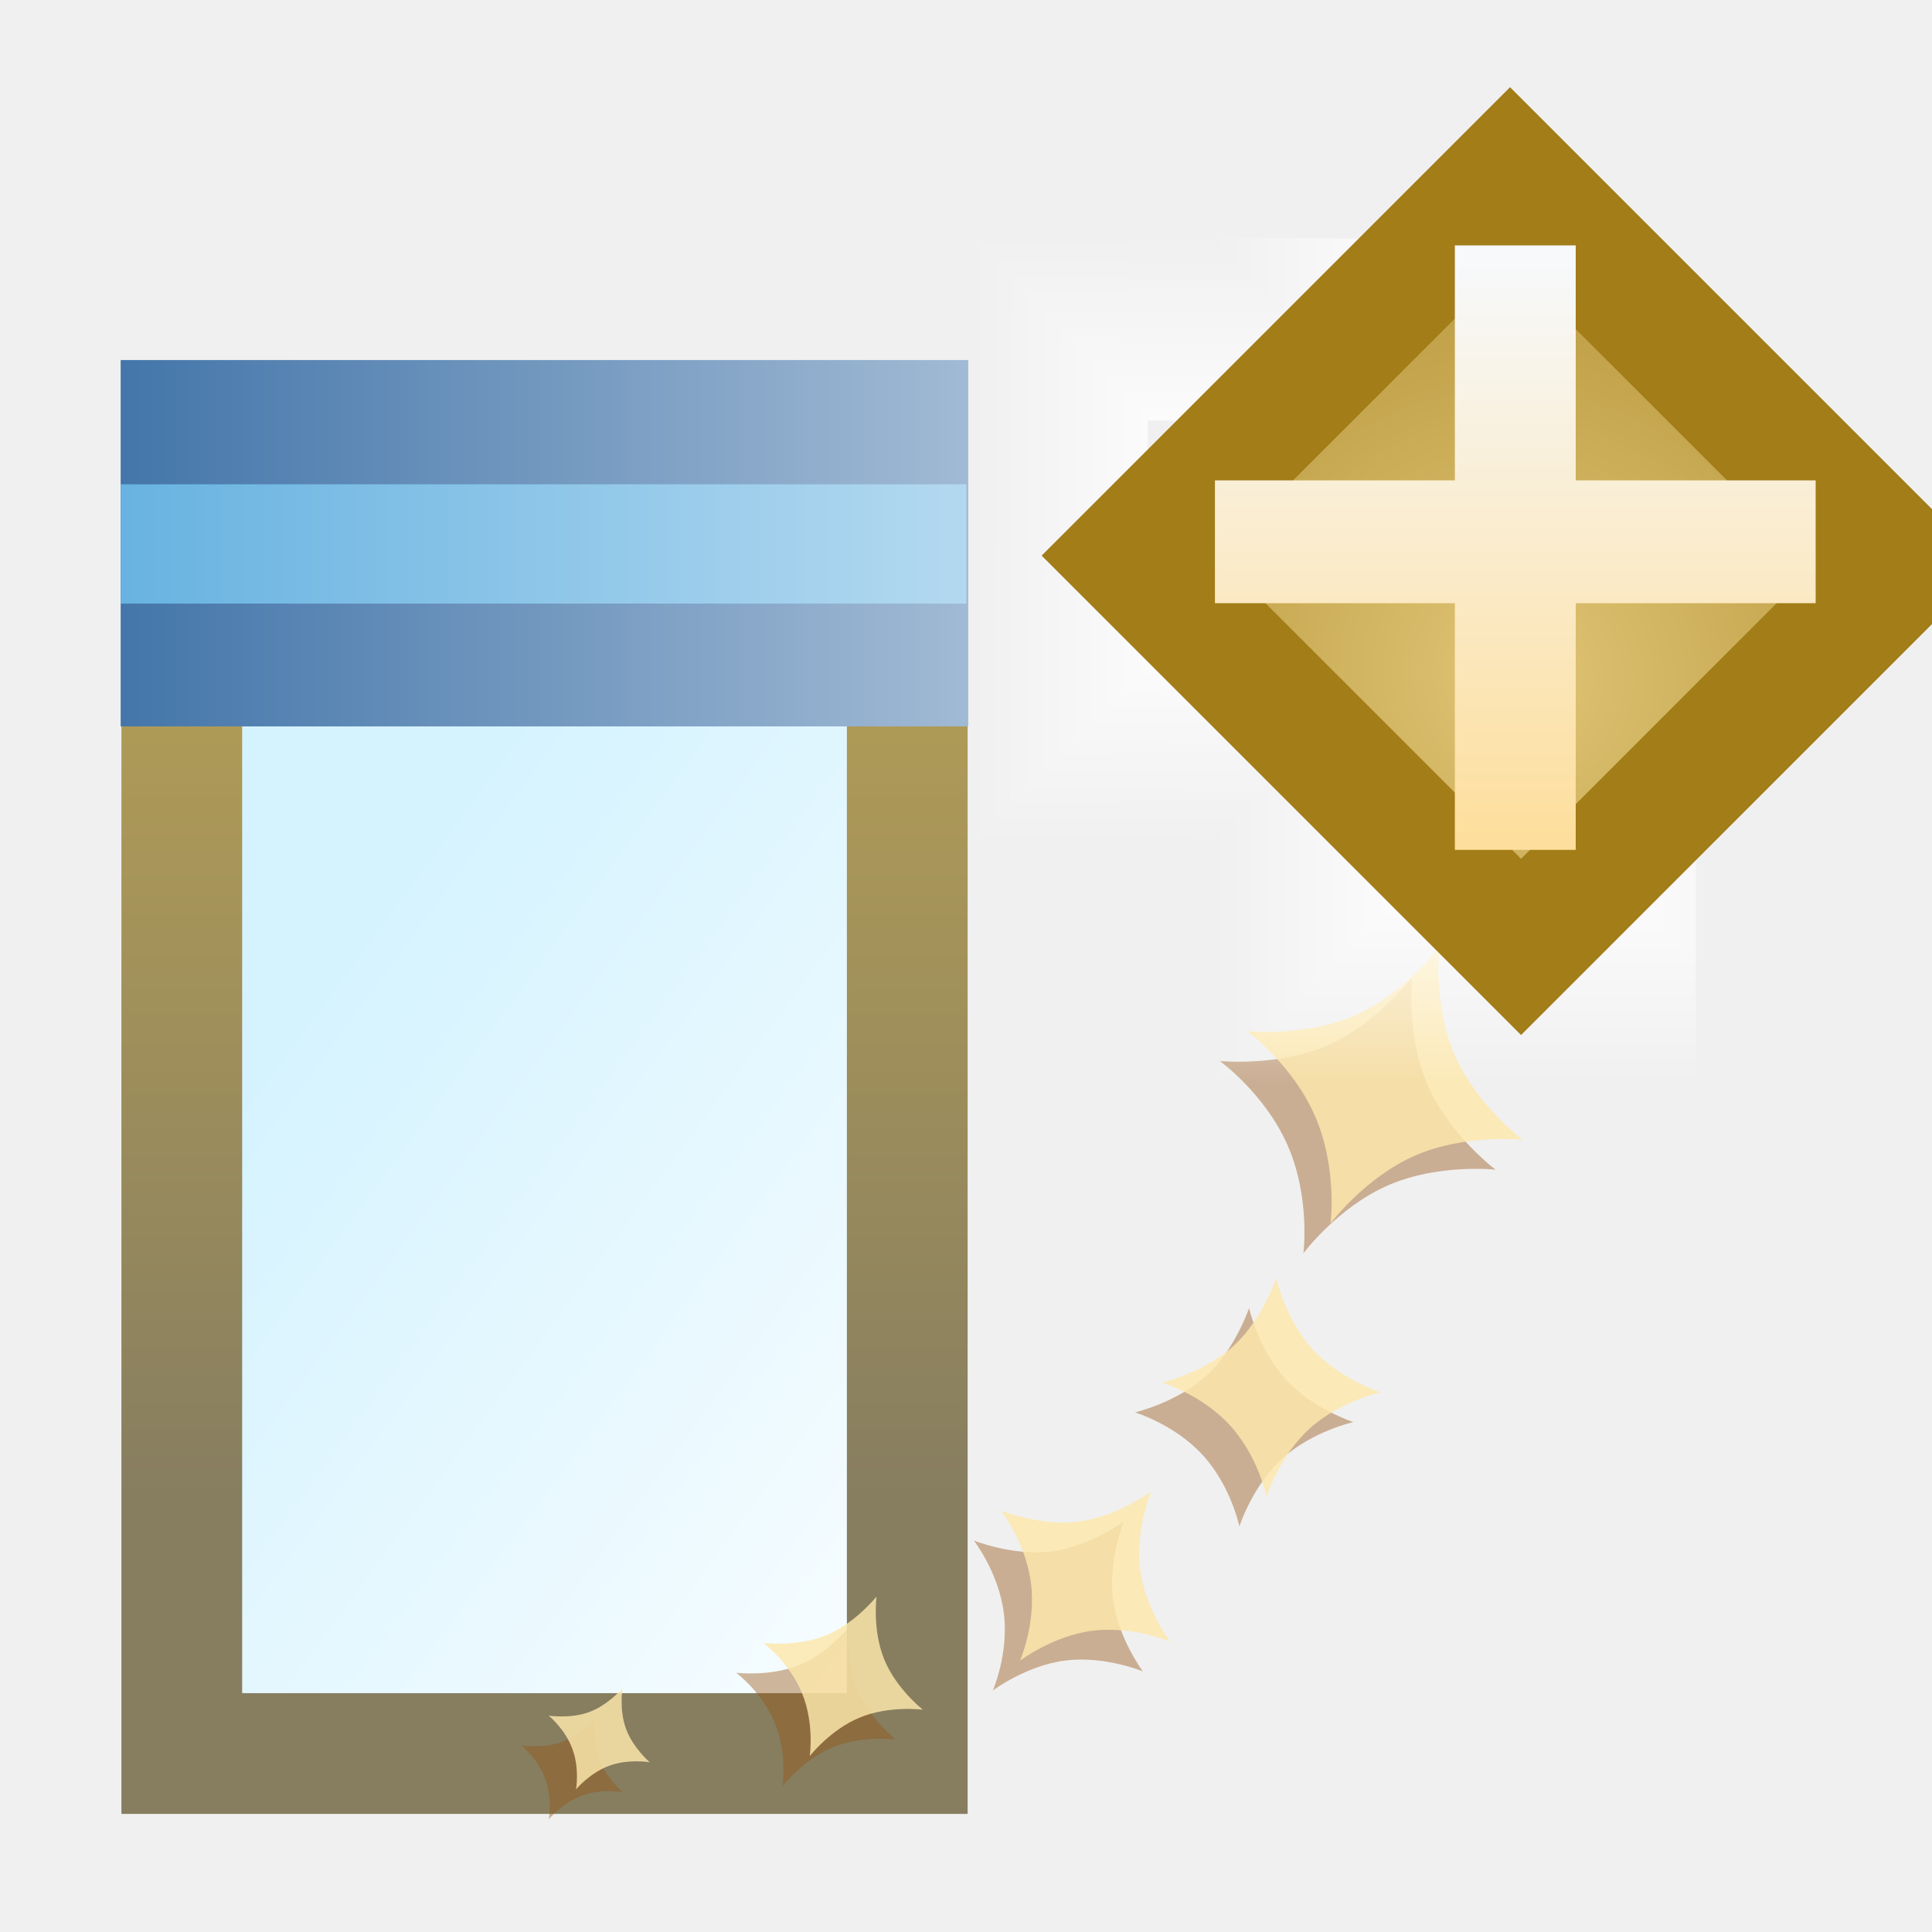
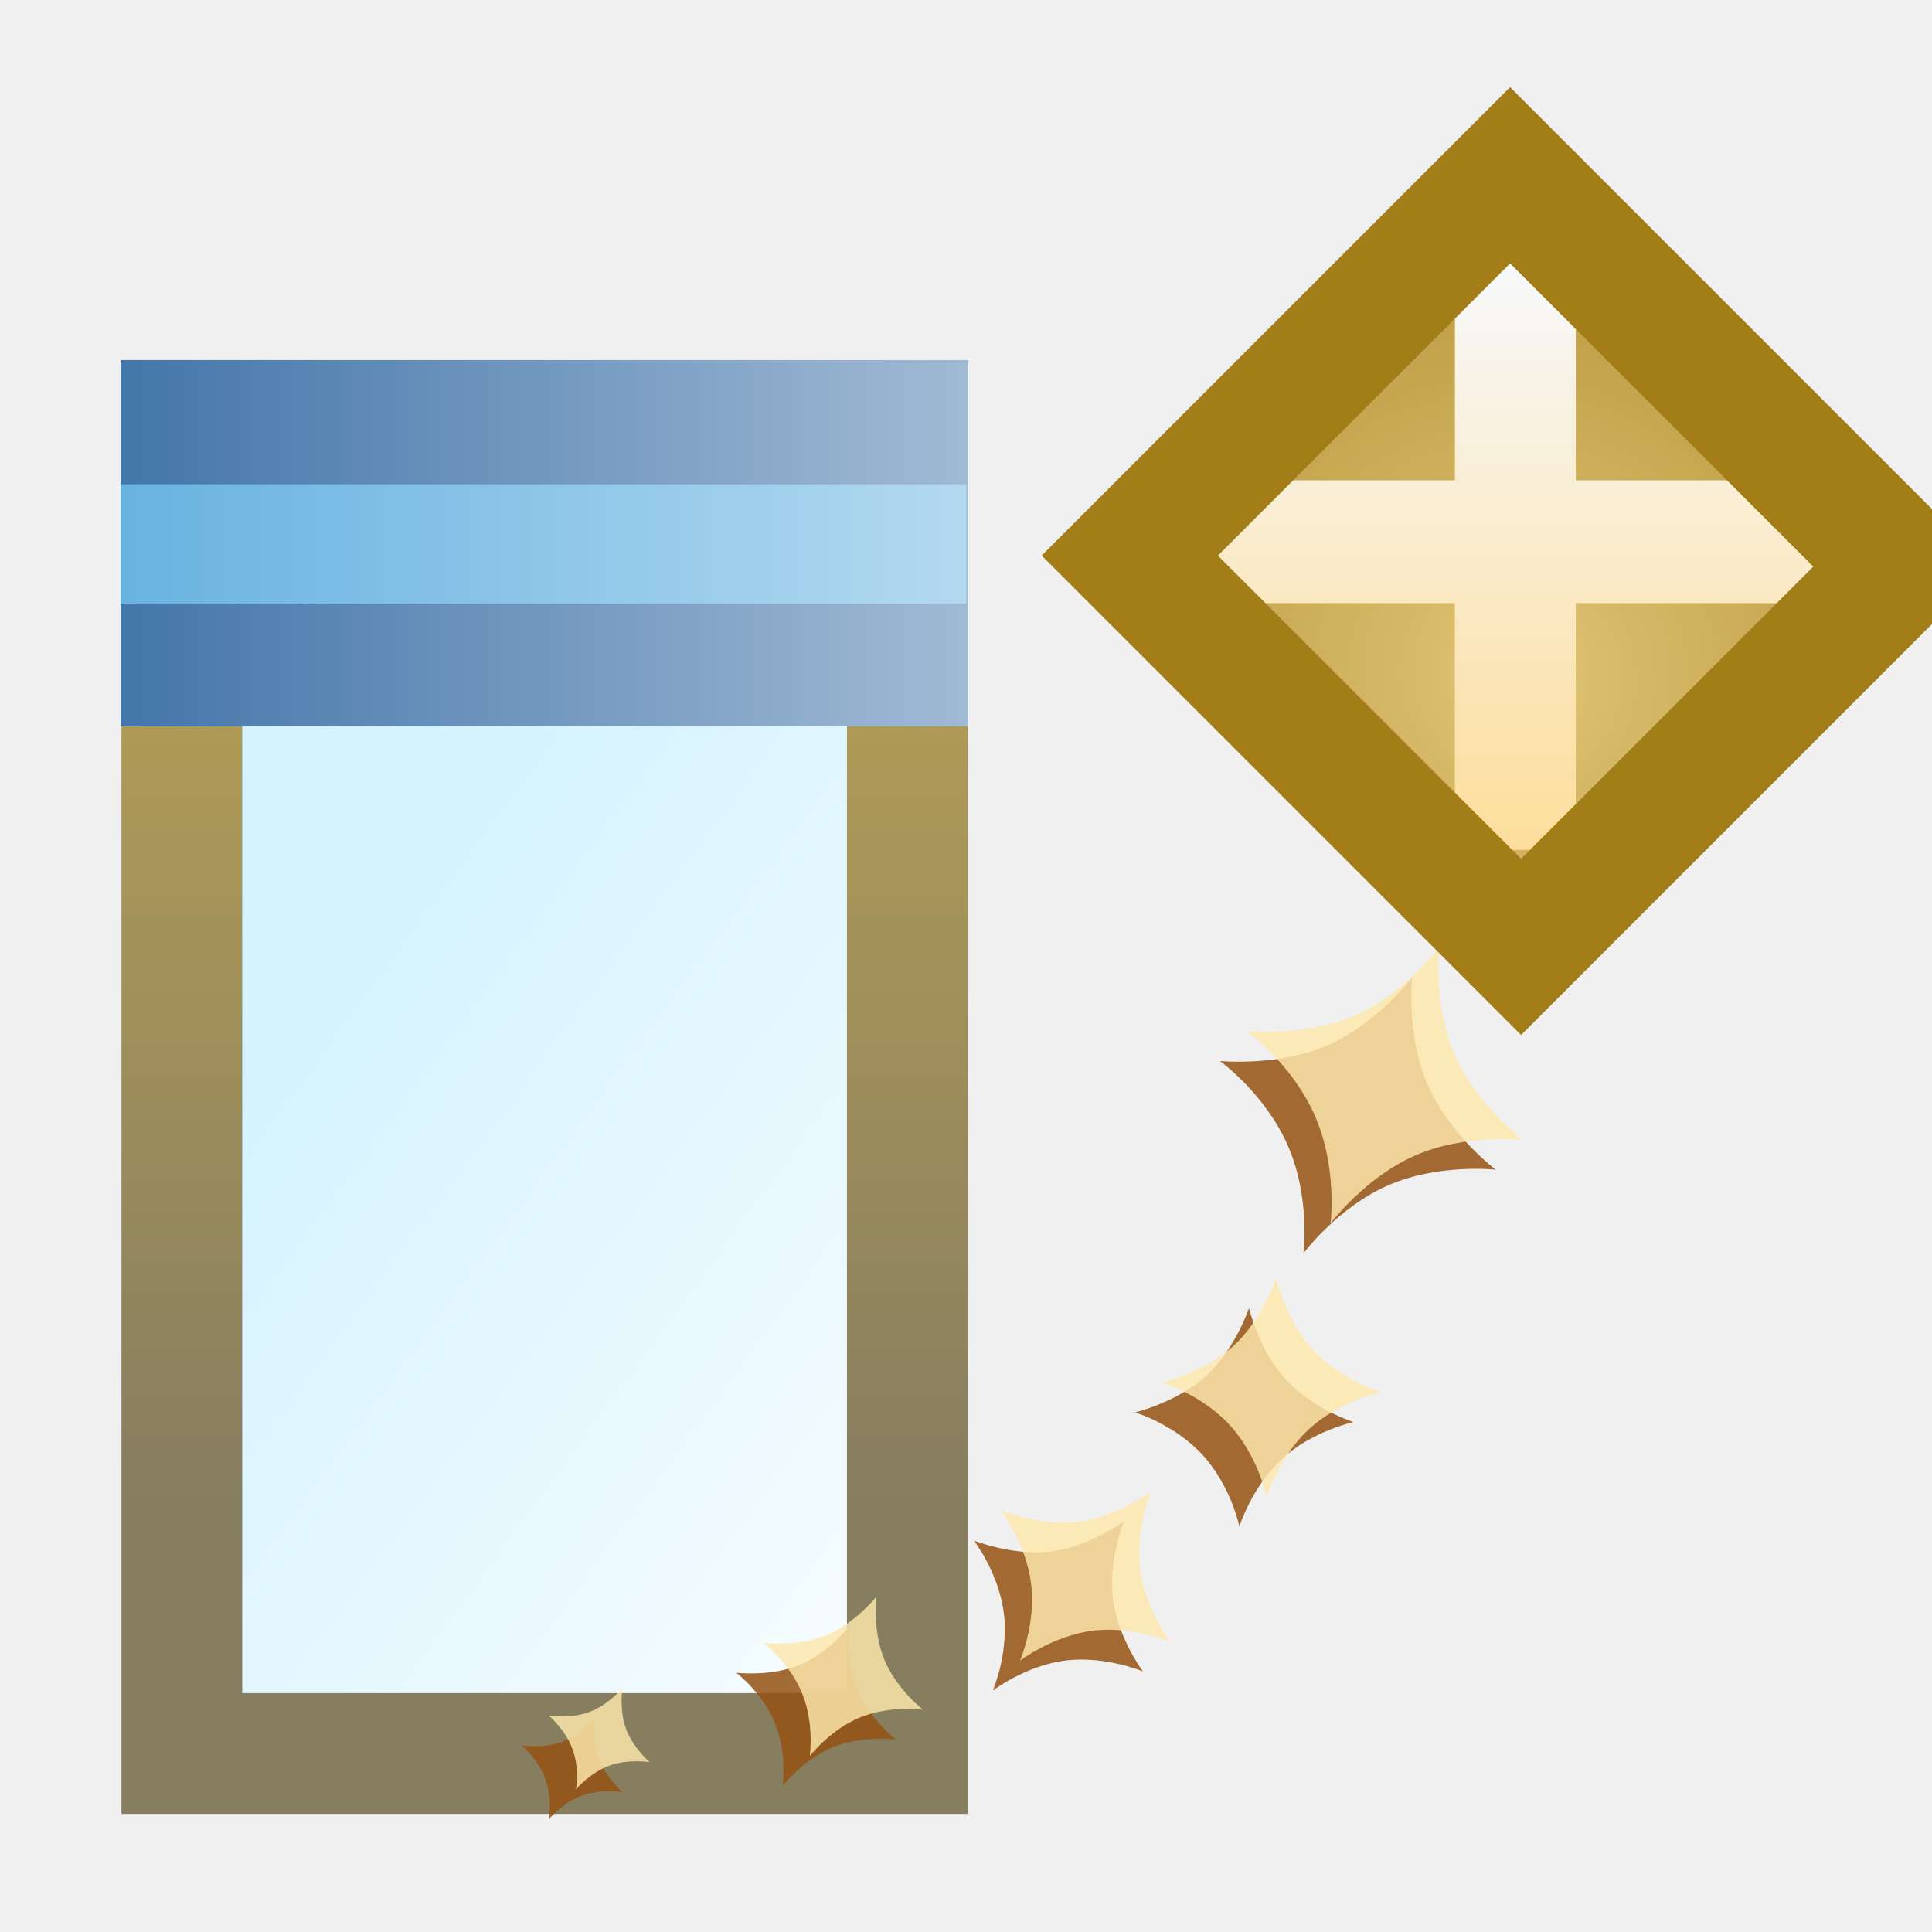
<svg xmlns="http://www.w3.org/2000/svg" xmlns:xlink="http://www.w3.org/1999/xlink" width="16" height="16" id="svg2" version="1.1">
  <defs id="defs4">
-     <linearGradient id="linearGradient4929">
-       <stop style="stop-color:#d5f3ff;stop-opacity:1;" offset="0" id="stop4931" />
-       <stop style="stop-color:#ffffff;stop-opacity:1" offset="1" id="stop4934" />
+     <linearGradient id="frame-bg-2">
+       <stop style="stop-color:#d5f3ff;stop-opacity:1;" offset="0" id="frame-bg-stop0" />
+       <stop style="stop-color:#ffffff;stop-opacity:1" offset="1" id="frame-bg-stop1" />
    </linearGradient>
-     <linearGradient id="linearGradient4900">
-       <stop style="stop-color:#877e60;stop-opacity:1;" offset="0" id="stop4902" />
-       <stop style="stop-color:#c0a753;stop-opacity:1;" offset="1" id="stop4904" />
+     <linearGradient id="frame-stroke-9">
+       <stop style="stop-color:#877e60;stop-opacity:1;" offset="0" id="frame-stroke-stop0" />
+       <stop style="stop-color:#c0a753;stop-opacity:1;" offset="1" id="frame-stroke-stop1" />
    </linearGradient>
-     <linearGradient id="linearGradient4881">
-       <stop style="stop-color:#68b3e1;stop-opacity:1;" offset="0" id="stop4883" />
-       <stop style="stop-color:#ffffff;stop-opacity:1;" offset="1" id="stop4885" />
+     <linearGradient id="stripe-fill-2-7">
+       <stop style="stop-color:#68b3e1;stop-opacity:1;" offset="0" id="stripe-fill-stop0" />
+       <stop style="stop-color:#ffffff;stop-opacity:1;" offset="1" id="stripe-fill-stop1" />
    </linearGradient>
-     <linearGradient id="linearGradient4839">
-       <stop style="stop-color:#4476aa;stop-opacity:1;" offset="0" id="stop4841" />
-       <stop style="stop-color:#ffffff;stop-opacity:1;" offset="1" id="stop4843" />
+     <linearGradient id="header-fill-1">
+       <stop style="stop-color:#4476aa;stop-opacity:1;" offset="0" id="header-fill-stop0" />
+       <stop style="stop-color:#ffffff;stop-opacity:1;" offset="1" id="header-fill-stop1" />
    </linearGradient>
-     <linearGradient xlink:href="#linearGradient4900" id="linearGradient4915" gradientUnits="userSpaceOnUse" gradientTransform="translate(-33.875,0)" x1="24.022" y1="1048.758" x2="24.022" y2="1039.441" />
-     <linearGradient xlink:href="#linearGradient4839" id="linearGradient4917" gradientUnits="userSpaceOnUse" gradientTransform="matrix(1.018131,0,0,0.9948761,-9.629458,5.30818)" x1="16.794" y1="1040.54" x2="30.715" y2="1040.54" />
-     <linearGradient xlink:href="#linearGradient4881" id="linearGradient4919" gradientUnits="userSpaceOnUse" x1="7.469" y1="1040.562" x2="21.39" y2="1040.562" gradientTransform="matrix(1.015865,0,0,1.01607,-0.1184896,-16.76122)" />
-     <linearGradient xlink:href="#linearGradient4929" id="linearGradient4936" x1="3.04" y1="1043.254" x2="10.022" y2="1048.379" gradientUnits="userSpaceOnUse" gradientTransform="translate(-17.125,0)" />
-     <linearGradient id="linearGradient7540-2-3-8">
-       <stop id="stop7542-8-7-5" offset="0" style="stop-color:#ffffff;stop-opacity:0.502" />
-       <stop style="stop-color:#ffffff;stop-opacity:1" offset="0.476" id="stop7544-8-2-0" />
-       <stop style="stop-color:#ffffff;stop-opacity:0" offset="0.5" id="stop7546-1-7-9" />
-       <stop id="stop7548-98-9-2" offset="1" style="stop-color:#ffffff;stop-opacity:0;" />
-     </linearGradient>
-     <linearGradient id="linearGradient7540-6-33-6-3">
-       <stop id="stop7542-4-4-3-3" offset="0" style="stop-color:#ffffff;stop-opacity:0.502" />
-       <stop style="stop-color:#ffffff;stop-opacity:1" offset="0.476" id="stop7544-5-3-8-5" />
-       <stop style="stop-color:#ffffff;stop-opacity:0" offset="0.5" id="stop7546-2-9-1-2" />
-       <stop id="stop7548-9-2-0-9" offset="1" style="stop-color:#ffffff;stop-opacity:0;" />
-     </linearGradient>
-     <linearGradient id="linearGradient7272-66-4-5-5-5">
-       <stop style="stop-color:#8f6c10;stop-opacity:1" offset="0" id="stop7274-6-0-1-7-4" />
-       <stop style="stop-color:#c9a645;stop-opacity:1" offset="1" id="stop7276-66-6-3-9-1" />
-     </linearGradient>
-     <mask maskUnits="userSpaceOnUse" id="mask8465">
-       <path style="font-size:medium;font-style:normal;font-variant:normal;font-weight:normal;font-stretch:normal;text-indent:0;text-align:start;text-decoration:none;line-height:normal;letter-spacing:normal;word-spacing:normal;text-transform:none;direction:ltr;block-progression:tb;writing-mode:lr-tb;text-anchor:start;baseline-shift:baseline;color:#000000;fill:#ffffff;fill-opacity:1;fill-rule:nonzero;stroke:none;stroke-width:1;marker:none;visibility:visible;display:inline;overflow:visible;enable-background:accumulate;font-family:Sans;-inkscape-font-specification:Sans" d="m 2.006,1041.372 0,0.5 0,11.031 0,0.5 0.5,0 12.938,0 0.5,0 0,-0.5 0,-11.031 0,-0.5 -0.5,0 -12.938,0 -0.5,0 z" id="path8467" />
-     </mask>
-     <filter color-interpolation-filters="sRGB" id="filter8410" x="-0.24" width="1.48" y="-0.24" height="1.48">
-       <feGaussianBlur stdDeviation="1.465" id="feGaussianBlur8412" />
-     </filter>
-     <linearGradient xlink:href="#linearGradient7540-2-3-8" id="linearGradient4138" gradientUnits="userSpaceOnUse" x1="-22.454" y1="1030.341" x2="-10.16" y2="1030.341" />
-     <linearGradient xlink:href="#linearGradient7540-6-33-6-3" id="linearGradient4140" gradientUnits="userSpaceOnUse" gradientTransform="matrix(0,1,-1,0,1014.034,1046.648)" x1="-22.454" y1="1030.341" x2="-10.16" y2="1030.341" />
-     <linearGradient xlink:href="#linearGradient7272-66-4-5-5-5" id="linearGradient4143" gradientUnits="userSpaceOnUse" gradientTransform="matrix(0.9558512,0,0,0.9558512,-0.7199206,45.48839)" x1="-15.946" y1="1037.466" x2="-15.946" y2="1023.257" />
-     <linearGradient y2="6.984" x2="10.008" y1="5" x1="10" gradientTransform="translate(-15.01562,1046.636)" gradientUnits="userSpaceOnUse" id="linearGradient6323-7" xlink:href="#linearGradient5068-6-9" />
-     <linearGradient id="linearGradient5068-6-9">
-       <stop id="stop5070-8-0" offset="0" style="stop-color:#ffffff;stop-opacity:1;" />
-       <stop id="stop5072-3-6" offset="1" style="stop-color:#ffffff;stop-opacity:0;" />
-     </linearGradient>
-     <linearGradient gradientTransform="translate(-15.01562,10.2734)" gradientUnits="userSpaceOnUse" y2="1045.347" x2="12" y1="1043.362" x1="12" id="linearGradient5084-3-3" xlink:href="#linearGradient5068-6-9" />
-     <linearGradient gradientTransform="translate(-15.01562,10.2734)" gradientUnits="userSpaceOnUse" y2="1043.347" x2="15.008" y1="1043.362" x1="13" id="linearGradient5086-8-0" xlink:href="#linearGradient5068-6-9" />
-     <linearGradient gradientTransform="translate(-15.01562,10.2734)" gradientUnits="userSpaceOnUse" y2="1042.362" x2="10.008" y1="1042.362" x1="12" id="linearGradient5082-1-0" xlink:href="#linearGradient5068-6-9" />
-     <linearGradient gradientTransform="translate(-15.01562,10.2734)" gradientUnits="userSpaceOnUse" y2="1041.347" x2="8.008" y1="1041.362" x1="10" id="linearGradient5078-8-2" xlink:href="#linearGradient5068-6-9" />
-     <linearGradient gradientTransform="translate(-15.01562,10.2734)" gradientUnits="userSpaceOnUse" y2="1038.347" x2="10.008" y1="1040.362" x1="10" id="linearGradient5076-5-2" xlink:href="#linearGradient5068-6-9" />
-     <linearGradient gradientTransform="translate(-15.01562,10.2734)" gradientUnits="userSpaceOnUse" y2="1038.347" x2="10.008" y1="1038.362" x1="12" id="linearGradient5074-2-1" xlink:href="#linearGradient5068-6-9" />
-     <linearGradient gradientTransform="translate(-15.01562,10.2734)" gradientUnits="userSpaceOnUse" y2="1043.347" x2="14" y1="1041.362" x1="14" id="linearGradient5088-1-4" xlink:href="#linearGradient5068-6-9" />
-     <radialGradient xlink:href="#linearGradient4528-9-5-7-9" id="radialGradient3091-1-9-6" gradientUnits="userSpaceOnUse" gradientTransform="matrix(1.850818,-8.813921e-6,8.4531434e-6,1.775059,644.2498,572.6361)" cx="-757.205" cy="-738.838" fx="-757.205" fy="-738.838" r="3.48" />
-     <linearGradient id="linearGradient4528-9-5-7-9">
+     <linearGradient xlink:href="#frame-stroke-9" id="linearGradient4915" gradientUnits="userSpaceOnUse" gradientTransform="translate(-16.1875,0)" x1="24.022" y1="1048.758" x2="24.022" y2="1039.441" />
+     <linearGradient xlink:href="#header-fill-1" id="linearGradient4917" gradientUnits="userSpaceOnUse" gradientTransform="matrix(1.018131,0,0,0.9948761,-16.09919,5.65193)" x1="16.794" y1="1040.54" x2="30.715" y2="1040.54" />
+     <linearGradient xlink:href="#stripe-fill-2-7" id="linearGradient4919" gradientUnits="userSpaceOnUse" x1="7.469" y1="1040.562" x2="21.39" y2="1040.562" gradientTransform="matrix(1.015865,0,0,1.01607,-6.588225,-16.41747)" />
+     <linearGradient xlink:href="#frame-bg-2" id="linearGradient4936" x1="3.04" y1="1043.254" x2="10.022" y2="1048.379" gradientUnits="userSpaceOnUse" gradientTransform="translate(0.5625,0)" />
+     <radialGradient xlink:href="#starinterior-fill-0" id="radialGradient3091-1-9-6" gradientUnits="userSpaceOnUse" gradientTransform="matrix(1.850818,-8.813921e-6,8.4531434e-6,1.775059,655.8019,583.5907)" cx="-757.205" cy="-738.838" fx="-757.205" fy="-738.838" r="3.48" />
+     <linearGradient id="starinterior-fill-0">
      <stop style="stop-color:#e0c576;stop-opacity:1;" offset="0" id="stop4530-0-5-0-5" />
      <stop style="stop-color:#9e7916;stop-opacity:1" offset="1" id="stop4532-7-9-3-3" />
    </linearGradient>
-     <linearGradient xlink:href="#linearGradient6281-8-0-1-6-6-4-2" id="linearGradient3093-5-2-7" gradientUnits="userSpaceOnUse" gradientTransform="matrix(2.319989,0,0,2.319989,10.19969,1043.185)" x1="0.938" y1="4.844" x2="0.938" y2="7.549" />
-     <linearGradient id="linearGradient6281-8-0-1-6-6-4-2">
+     <linearGradient xlink:href="#starcross-fill-9" id="linearGradient3093-5-2-7" gradientUnits="userSpaceOnUse" gradientTransform="matrix(2.319989,0,0,2.319989,9.777217,1027.271)" x1="0.938" y1="4.844" x2="0.938" y2="7.549" />
+     <linearGradient id="starcross-fill-9">
      <stop id="stop6283-0-2-2-1-2-0-1" offset="0" style="stop-color:#f7f9fb;stop-opacity:1" />
      <stop id="stop6285-5-0-9-7-6-9-9" offset="1" style="stop-color:#ffd680;stop-opacity:1" />
    </linearGradient>
  </defs>
  <g id="layer1" style="display:inline" transform="translate(0,-1036.362)">
-     <g id="g4908" transform="translate(17.6875,0)">
-       <rect y="1039.848" x="-16.182" height="11.036" width="6.008" id="rect4898" style="color:#000000;display:inline;overflow:visible;visibility:visible;fill:url(#linearGradient4936);fill-opacity:1;stroke:url(#linearGradient4915);stroke-width:1;stroke-miterlimit:4;stroke-dasharray:none;stroke-opacity:1;marker:none;enable-background:accumulate" />
-       <g transform="translate(-24.15724,0.34375)" id="g4890">
-         <rect style="color:#000000;display:inline;overflow:visible;visibility:visible;fill:url(#linearGradient4917);fill-opacity:1;fill-rule:nonzero;stroke:none;stroke-width:0.9;marker:none;enable-background:accumulate" id="rect4069" width="7.019" height="3.034" x="7.469" y="1039" />
-         <rect style="color:#000000;display:inline;overflow:visible;visibility:visible;fill:url(#linearGradient4919);fill-opacity:1;fill-rule:nonzero;stroke:none;stroke-width:0.9;marker:none;enable-background:accumulate" id="rect4069-8" width="7.004" height="0.988" x="7.469" y="1040.029" />
-       </g>
-     </g>
-     <g transform="translate(10.43204,-1.930662)" style="display:inline" id="g8461" mask="url(#mask8465)">
-       <g id="g7590-1-0" transform="matrix(0.5123796,0,0,0.5123796,21.78802,514.8929)" style="fill:#ffffff;stroke:#ffffff;display:inline">
-         <path id="rect6501-1-6-8" d="m -16.307,1023.014 c 0,0 0.755,2.755 2.663,4.663 1.909,1.909 4.663,2.663 4.663,2.663 0,0 -2.739,0.739 -4.663,2.663 -1.924,1.924 -2.663,4.663 -2.663,4.663 0,0 -0.677,-2.677 -2.663,-4.663 -1.987,-1.987 -4.663,-2.663 -4.663,-2.663 0,0 2.802,-0.802 4.663,-2.663 1.862,-1.862 2.663,-4.663 2.663,-4.663 z" style="opacity:0.85;fill:#ffffff;stroke:#ffffff;stroke-width:5.855;stroke-linecap:round;stroke-linejoin:round;stroke-miterlimit:4;stroke-opacity:1;stroke-dasharray:none;display:inline;filter:url(#filter8410)" />
-       </g>
-     </g>
-     <g id="g4122" transform="translate(-12.28598,-0.1767767)">
-       <g id="g4202" transform="translate(-5.170718,2.519068)" style="fill:#945112;fill-opacity:1;opacity:0.489">
-         <g id="g4145-3" style="fill:#945112;fill-opacity:1;display:inline" transform="translate(4.94586,-2.272159)">
-           <path id="rect6501-4-4-6-9" d="m 22.855,1047.125 c 0,0 0.078,0.344 0.303,0.59 0.225,0.246 0.561,0.354 0.561,0.354 0,0 -0.342,0.076 -0.59,0.303 -0.248,0.227 -0.354,0.561 -0.354,0.561 0,0 -0.069,-0.334 -0.303,-0.59 -0.234,-0.256 -0.561,-0.354 -0.561,-0.354 0,0 0.35,-0.084 0.59,-0.303 0.24,-0.22 0.354,-0.561 0.354,-0.561 z" style="opacity:0.85;fill:#945112;fill-opacity:1;stroke:none;display:inline" />
-           <path id="rect6501-4-4-1-7-0" d="m 21.819,1048.891 c 0,0 -0.132,0.319 -0.091,0.643 0.041,0.324 0.248,0.6 0.248,0.6 0,0 -0.316,-0.132 -0.643,-0.09 -0.326,0.041 -0.6,0.248 -0.6,0.248 0,0 0.134,-0.306 0.091,-0.642 -0.043,-0.337 -0.248,-0.6 -0.248,-0.6 0,0 0.327,0.131 0.643,0.09 0.316,-0.04 0.6,-0.248 0.6,-0.248 z" style="opacity:0.85;fill:#945112;fill-opacity:1;stroke:none;display:inline" />
-           <path id="rect6501-4-4-7-0-7" d="m 19.545,1049.761 c 0,0 -0.036,0.277 0.064,0.521 0.1,0.244 0.32,0.416 0.32,0.416 0,0 -0.275,-0.037 -0.521,0.064 -0.246,0.101 -0.416,0.32 -0.416,0.32 0,0 0.04,-0.267 -0.064,-0.521 -0.104,-0.254 -0.32,-0.416 -0.32,-0.416 0,0 0.283,0.034 0.521,-0.064 0.238,-0.097 0.416,-0.32 0.416,-0.32 z" style="opacity:0.85;fill:#945112;fill-opacity:1;stroke:none;display:inline" />
-           <path id="rect6501-4-4-93-5-1" d="m 17.441,1050.522 c 0,0 -0.029,0.177 0.03,0.336 0.059,0.159 0.196,0.275 0.196,0.275 0,0 -0.176,-0.03 -0.336,0.029 -0.161,0.059 -0.275,0.196 -0.275,0.196 0,0 0.032,-0.171 -0.03,-0.336 -0.061,-0.166 -0.196,-0.275 -0.196,-0.275 0,0 0.181,0.028 0.336,-0.03 0.155,-0.057 0.275,-0.196 0.275,-0.196 z" style="opacity:0.85;fill:#945112;fill-opacity:1;stroke:none;display:inline" />
-           <path id="rect6501-4-5-9" d="m 24.205,1044.387 c 0,0 -0.052,0.476 0.129,0.89 0.18,0.415 0.563,0.702 0.563,0.702 0,0 -0.472,-0.053 -0.89,0.129 -0.418,0.182 -0.702,0.563 -0.702,0.563 0,0 0.059,-0.459 -0.129,-0.89 -0.188,-0.432 -0.563,-0.702 -0.563,-0.702 0,0 0.486,0.047 0.89,-0.129 0.405,-0.176 0.702,-0.563 0.702,-0.563 z" style="opacity:0.85;fill:#945112;fill-opacity:1;stroke:none;display:inline" />
-         </g>
-       </g>
-       <g id="g4145">
-         <path style="opacity:0.85;fill:#fee9ac;fill-opacity:0.969;stroke:none;display:inline" d="m 22.855,1047.125 c 0,0 0.078,0.344 0.303,0.59 0.225,0.246 0.561,0.354 0.561,0.354 0,0 -0.342,0.076 -0.59,0.303 -0.248,0.227 -0.354,0.561 -0.354,0.561 0,0 -0.069,-0.334 -0.303,-0.59 -0.234,-0.256 -0.561,-0.354 -0.561,-0.354 0,0 0.35,-0.084 0.59,-0.303 0.24,-0.22 0.354,-0.561 0.354,-0.561 z" id="rect6501-4-4-6" />
-         <path style="opacity:0.85;fill:#fee9ac;fill-opacity:0.969;stroke:none;display:inline" d="m 21.819,1048.891 c 0,0 -0.132,0.319 -0.091,0.643 0.041,0.324 0.248,0.6 0.248,0.6 0,0 -0.316,-0.132 -0.643,-0.09 -0.326,0.041 -0.6,0.248 -0.6,0.248 0,0 0.134,-0.306 0.091,-0.642 -0.043,-0.337 -0.248,-0.6 -0.248,-0.6 0,0 0.327,0.131 0.643,0.09 0.316,-0.04 0.6,-0.248 0.6,-0.248 z" id="rect6501-4-4-1-7" />
-         <path style="opacity:0.85;fill:#fee9ac;fill-opacity:0.969;stroke:none;display:inline" d="m 19.545,1049.761 c 0,0 -0.036,0.277 0.064,0.521 0.1,0.244 0.32,0.416 0.32,0.416 0,0 -0.275,-0.037 -0.521,0.064 -0.246,0.101 -0.416,0.32 -0.416,0.32 0,0 0.04,-0.267 -0.064,-0.521 -0.104,-0.254 -0.32,-0.416 -0.32,-0.416 0,0 0.283,0.034 0.521,-0.064 0.238,-0.097 0.416,-0.32 0.416,-0.32 z" id="rect6501-4-4-7-0" />
-         <path style="opacity:0.85;fill:#fee9ac;fill-opacity:0.969;stroke:none;display:inline" d="m 17.441,1050.522 c 0,0 -0.029,0.177 0.03,0.336 0.059,0.159 0.196,0.275 0.196,0.275 0,0 -0.176,-0.03 -0.336,0.029 -0.161,0.059 -0.275,0.196 -0.275,0.196 0,0 0.032,-0.171 -0.03,-0.336 -0.061,-0.166 -0.196,-0.275 -0.196,-0.275 0,0 0.181,0.028 0.336,-0.03 0.155,-0.057 0.275,-0.196 0.275,-0.196 z" id="rect6501-4-4-93-5" />
-         <path style="opacity:0.85;fill:#fee9ac;fill-opacity:0.969;stroke:none;display:inline" d="m 24.205,1044.387 c 0,0 -0.052,0.476 0.129,0.89 0.18,0.415 0.563,0.702 0.563,0.702 0,0 -0.472,-0.053 -0.89,0.129 -0.418,0.182 -0.702,0.563 -0.702,0.563 0,0 0.059,-0.459 -0.129,-0.89 -0.188,-0.432 -0.563,-0.702 -0.563,-0.702 0,0 0.486,0.047 0.89,-0.129 0.405,-0.176 0.702,-0.563 0.702,-0.563 z" id="rect6501-4-5" />
-       </g>
-       <g style="display:inline" id="g6432" transform="translate(27.33771,-10.11384)">
-         <path style="fill:url(#linearGradient6323-7);fill-opacity:1;stroke:none;display:inline" d="m -7.008,1053.62 2,0 1.492,-1.484 -2.031,0 z" id="path5581-1-1" />
-         <path style="fill:url(#linearGradient5084-3-3);fill-opacity:1;stroke:none;display:inline" d="m -5.008,1055.62 4,0 0,-1 -0.477,-0.484 -2.031,0 z" id="path5581-1-1-8" />
-         <path style="fill:url(#linearGradient5086-8-0);fill-opacity:1;stroke:none;display:inline" d="m -1.484,1052.136 0,2 0.477,0.484 0,-2 z" id="path5581-1-1-7" />
-         <path style="fill:url(#linearGradient5082-1-0);fill-opacity:1;stroke:none;display:inline" d="m -5.008,1053.62 0,2 1.492,-1.484 0,-2 z" id="path5581-1-1-6" />
-         <path style="fill:url(#linearGradient5078-8-2);fill-opacity:1;stroke:none;display:inline" d="m -7.008,1048.62 0,5 1.461,-1.484 0,-2 z" id="path5581-1-1-1" />
-         <path style="fill:url(#linearGradient5076-5-2);fill-opacity:1;stroke:none;display:inline" d="m -5.008,1048.62 -2,0 1.461,1.516 2.031,0 z" id="path5581-1-1-89" />
-         <path style="fill:url(#linearGradient5074-2-1);fill-opacity:1;stroke:none;display:inline" d="m -5.008,1048.62 0,0 1.504,1.527 0,-1.516 z" id="path5581-1-1-2" />
-         <path style="fill:url(#linearGradient5088-1-4);fill-opacity:1;stroke:none;display:inline" d="m -1.012,1052.136 -0.473,0 0.477,0.484 -0.004,0 z" id="path5581-1-1-79" />
-         <g style="display:inline" id="g4514" transform="translate(-5.536708,-5.624035)">
-           <g id="g4522" transform="translate(-9.9375,0)">
-             <rect style="fill:url(#radialGradient3091-1-9-6);fill-opacity:1;stroke:#a27d18;stroke-width:1.032;stroke-miterlimit:4;stroke-opacity:1;stroke-dasharray:none;display:inline" id="rect3910" width="4.583" height="4.454" x="-758.823" y="-740.411" transform="matrix(-0.7071068,-0.7071068,0.7071068,-0.7071068,0,0)" />
-             <path id="path5581-5-5" d="m 12.471,1054.309 1.001,0 0,1.946 1.987,0 0,1.017 -1.987,0 0,2.043 -1.001,0 0,-2.043 -1.987,0 0,-1.017 1.987,0 z" style="fill:url(#linearGradient3093-5-2-7);fill-opacity:1;stroke:none;display:inline" />
-           </g>
-         </g>
-       </g>
-     </g>
+     <rect style="color:#000000;display:inline;overflow:visible;visibility:visible;fill:url(#linearGradient4936);fill-opacity:1;stroke:url(#linearGradient4915);stroke-width:1;stroke-miterlimit:4;stroke-dasharray:none;stroke-opacity:1;marker:none;enable-background:accumulate" id="winframe" width="6.008" height="11.036" x="1.506" y="1039.848">
+       </rect>
+     <rect style="color:#000000;display:inline;overflow:visible;visibility:visible;fill:url(#linearGradient4917);fill-opacity:1;fill-rule:nonzero;stroke:none;stroke-width:0.9;marker:none;enable-background:accumulate" id="header" width="7.019" height="3.034" x="0.999" y="1039.344">
+       </rect>
+     <rect style="color:#000000;display:inline;overflow:visible;visibility:visible;fill:url(#linearGradient4919);fill-opacity:1;fill-rule:nonzero;stroke:none;stroke-width:0.9;marker:none;enable-background:accumulate" id="stripe" width="7.004" height="0.988" x="0.999" y="1040.373">
+       </rect>
+     <path style="display:inline;opacity:0.85;fill:#945112;fill-opacity:1;stroke:none" d="m 10.344,1047.195 c 0,0 0.078,0.344 0.303,0.59 0.225,0.246 0.561,0.354 0.561,0.354 0,0 -0.342,0.076 -0.59,0.303 -0.248,0.227 -0.354,0.561 -0.354,0.561 0,0 -0.069,-0.334 -0.303,-0.59 -0.234,-0.256 -0.561,-0.354 -0.561,-0.354 0,0 0.35,-0.084 0.59,-0.303 0.24,-0.22 0.354,-0.561 0.354,-0.561 z" id="starshadow4">
+       </path>
+     <path style="display:inline;opacity:0.85;fill:#945112;fill-opacity:1;stroke:none" d="m 9.308,1048.961 c 0,0 -0.132,0.319 -0.091,0.643 0.041,0.324 0.248,0.6 0.248,0.6 0,0 -0.316,-0.132 -0.643,-0.09 -0.326,0.041 -0.6,0.248 -0.6,0.248 0,0 0.134,-0.306 0.091,-0.642 -0.043,-0.337 -0.248,-0.6 -0.248,-0.6 0,0 0.327,0.131 0.643,0.09 0.316,-0.04 0.6,-0.248 0.6,-0.248 z" id="starshadow3">
+       </path>
+     <path style="display:inline;opacity:0.85;fill:#945112;fill-opacity:1;stroke:none" d="m 7.034,1049.831 c 0,0 -0.036,0.277 0.064,0.521 0.1,0.244 0.32,0.416 0.32,0.416 0,0 -0.275,-0.037 -0.521,0.064 -0.246,0.101 -0.416,0.32 -0.416,0.32 0,0 0.04,-0.267 -0.064,-0.521 -0.104,-0.254 -0.32,-0.416 -0.32,-0.416 0,0 0.283,0.034 0.521,-0.064 0.238,-0.097 0.416,-0.32 0.416,-0.32 z" id="starshadow2">
+       </path>
+     <path style="display:inline;opacity:0.85;fill:#945112;fill-opacity:1;stroke:none" d="m 4.93,1050.592 c 0,0 -0.029,0.177 0.03,0.336 0.059,0.159 0.196,0.275 0.196,0.275 0,0 -0.176,-0.03 -0.336,0.029 -0.161,0.059 -0.275,0.196 -0.275,0.196 0,0 0.032,-0.171 -0.03,-0.336 -0.061,-0.166 -0.196,-0.275 -0.196,-0.275 0,0 0.181,0.028 0.336,-0.03 0.155,-0.057 0.275,-0.196 0.275,-0.196 z" id="starshadow1">
+       </path>
+     <path style="display:inline;opacity:0.85;fill:#945112;fill-opacity:1;stroke:none" d="m 11.695,1044.457 c 0,0 -0.052,0.476 0.129,0.89 0.18,0.415 0.563,0.702 0.563,0.702 0,0 -0.472,-0.053 -0.89,0.129 -0.418,0.182 -0.702,0.563 -0.702,0.563 0,0 0.059,-0.459 -0.129,-0.89 -0.188,-0.432 -0.563,-0.702 -0.563,-0.702 0,0 0.486,0.047 0.89,-0.129 0.405,-0.176 0.702,-0.563 0.702,-0.563 z" id="starshadow5">
+       </path>
+     <path style="display:inline;opacity:0.85;fill:#fee9ac;fill-opacity:0.969;stroke:none" d="m 10.569,1046.948 c 0,0 0.078,0.344 0.303,0.59 0.225,0.246 0.561,0.354 0.561,0.354 0,0 -0.342,0.076 -0.59,0.303 -0.248,0.227 -0.354,0.561 -0.354,0.561 0,0 -0.069,-0.334 -0.303,-0.59 -0.234,-0.256 -0.561,-0.354 -0.561,-0.354 0,0 0.35,-0.084 0.59,-0.303 0.24,-0.22 0.354,-0.561 0.354,-0.561 z" id="star4">
+       </path>
+     <path style="display:inline;opacity:0.85;fill:#fee9ac;fill-opacity:0.969;stroke:none" d="m 9.533,1048.714 c 0,0 -0.132,0.319 -0.091,0.643 0.041,0.324 0.248,0.6 0.248,0.6 0,0 -0.316,-0.132 -0.643,-0.09 -0.326,0.041 -0.6,0.248 -0.6,0.248 0,0 0.134,-0.306 0.091,-0.642 -0.043,-0.337 -0.248,-0.6 -0.248,-0.6 0,0 0.327,0.131 0.643,0.09 0.316,-0.04 0.6,-0.248 0.6,-0.248 z" id="star3">
+       </path>
+     <path style="display:inline;opacity:0.85;fill:#fee9ac;fill-opacity:0.969;stroke:none" d="m 7.259,1049.584 c 0,0 -0.036,0.277 0.064,0.521 0.1,0.244 0.32,0.416 0.32,0.416 0,0 -0.275,-0.037 -0.521,0.064 -0.246,0.101 -0.416,0.32 -0.416,0.32 0,0 0.04,-0.267 -0.064,-0.521 -0.104,-0.254 -0.32,-0.416 -0.32,-0.416 0,0 0.283,0.034 0.521,-0.064 0.238,-0.097 0.416,-0.32 0.416,-0.32 z" id="star2">
+       </path>
+     <path style="display:inline;opacity:0.85;fill:#fee9ac;fill-opacity:0.969;stroke:none" d="m 5.155,1050.345 c 0,0 -0.029,0.177 0.03,0.336 0.059,0.159 0.196,0.275 0.196,0.275 0,0 -0.176,-0.03 -0.336,0.029 -0.161,0.059 -0.275,0.196 -0.275,0.196 0,0 0.032,-0.171 -0.03,-0.336 -0.061,-0.166 -0.196,-0.275 -0.196,-0.275 0,0 0.181,0.028 0.336,-0.03 0.155,-0.057 0.275,-0.196 0.275,-0.196 z" id="star1">
+       </path>
+     <path style="display:inline;opacity:0.85;fill:#fee9ac;fill-opacity:0.969;stroke:none" d="m 11.919,1044.21 c 0,0 -0.052,0.476 0.129,0.89 0.18,0.415 0.563,0.702 0.563,0.702 0,0 -0.472,-0.053 -0.89,0.129 -0.418,0.182 -0.702,0.563 -0.702,0.563 0,0 0.059,-0.459 -0.129,-0.89 -0.188,-0.432 -0.563,-0.702 -0.563,-0.702 0,0 0.486,0.047 0.89,-0.129 0.405,-0.176 0.702,-0.563 0.702,-0.563 z" id="star5">
+       </path>
+     <rect style="display:inline;fill:url(#radialGradient3091-1-9-6);fill-opacity:1;stroke:none;stroke-width:1.032;stroke-miterlimit:4;stroke-dasharray:none;stroke-opacity:1" id="starinterior" width="4.583" height="4.454" x="-747.271" y="-729.456" transform="matrix(-0.7071068,-0.7071068,0.7071068,-0.7071068,0,0)">
+       </rect>
+     <path id="starcross" d="m 12.049,1038.394 1.001,0 0,1.946 1.987,0 0,1.017 -1.987,0 0,2.043 -1.001,0 0,-2.043 -1.987,0 0,-1.017 1.987,0 z" style="display:inline;fill:url(#linearGradient3093-5-2-7);fill-opacity:1;stroke:none">
+       </path>
+     <rect style="display:inline;fill:none;fill-opacity:1;stroke:#a27d18;stroke-width:1.032;stroke-miterlimit:4;stroke-dasharray:none;stroke-opacity:1" id="starexterior" width="4.583" height="4.454" x="-747.271" y="-729.456" transform="matrix(-0.7071068,-0.7071068,0.7071068,-0.7071068,0,0)">
+       </rect>
  </g>
</svg>
